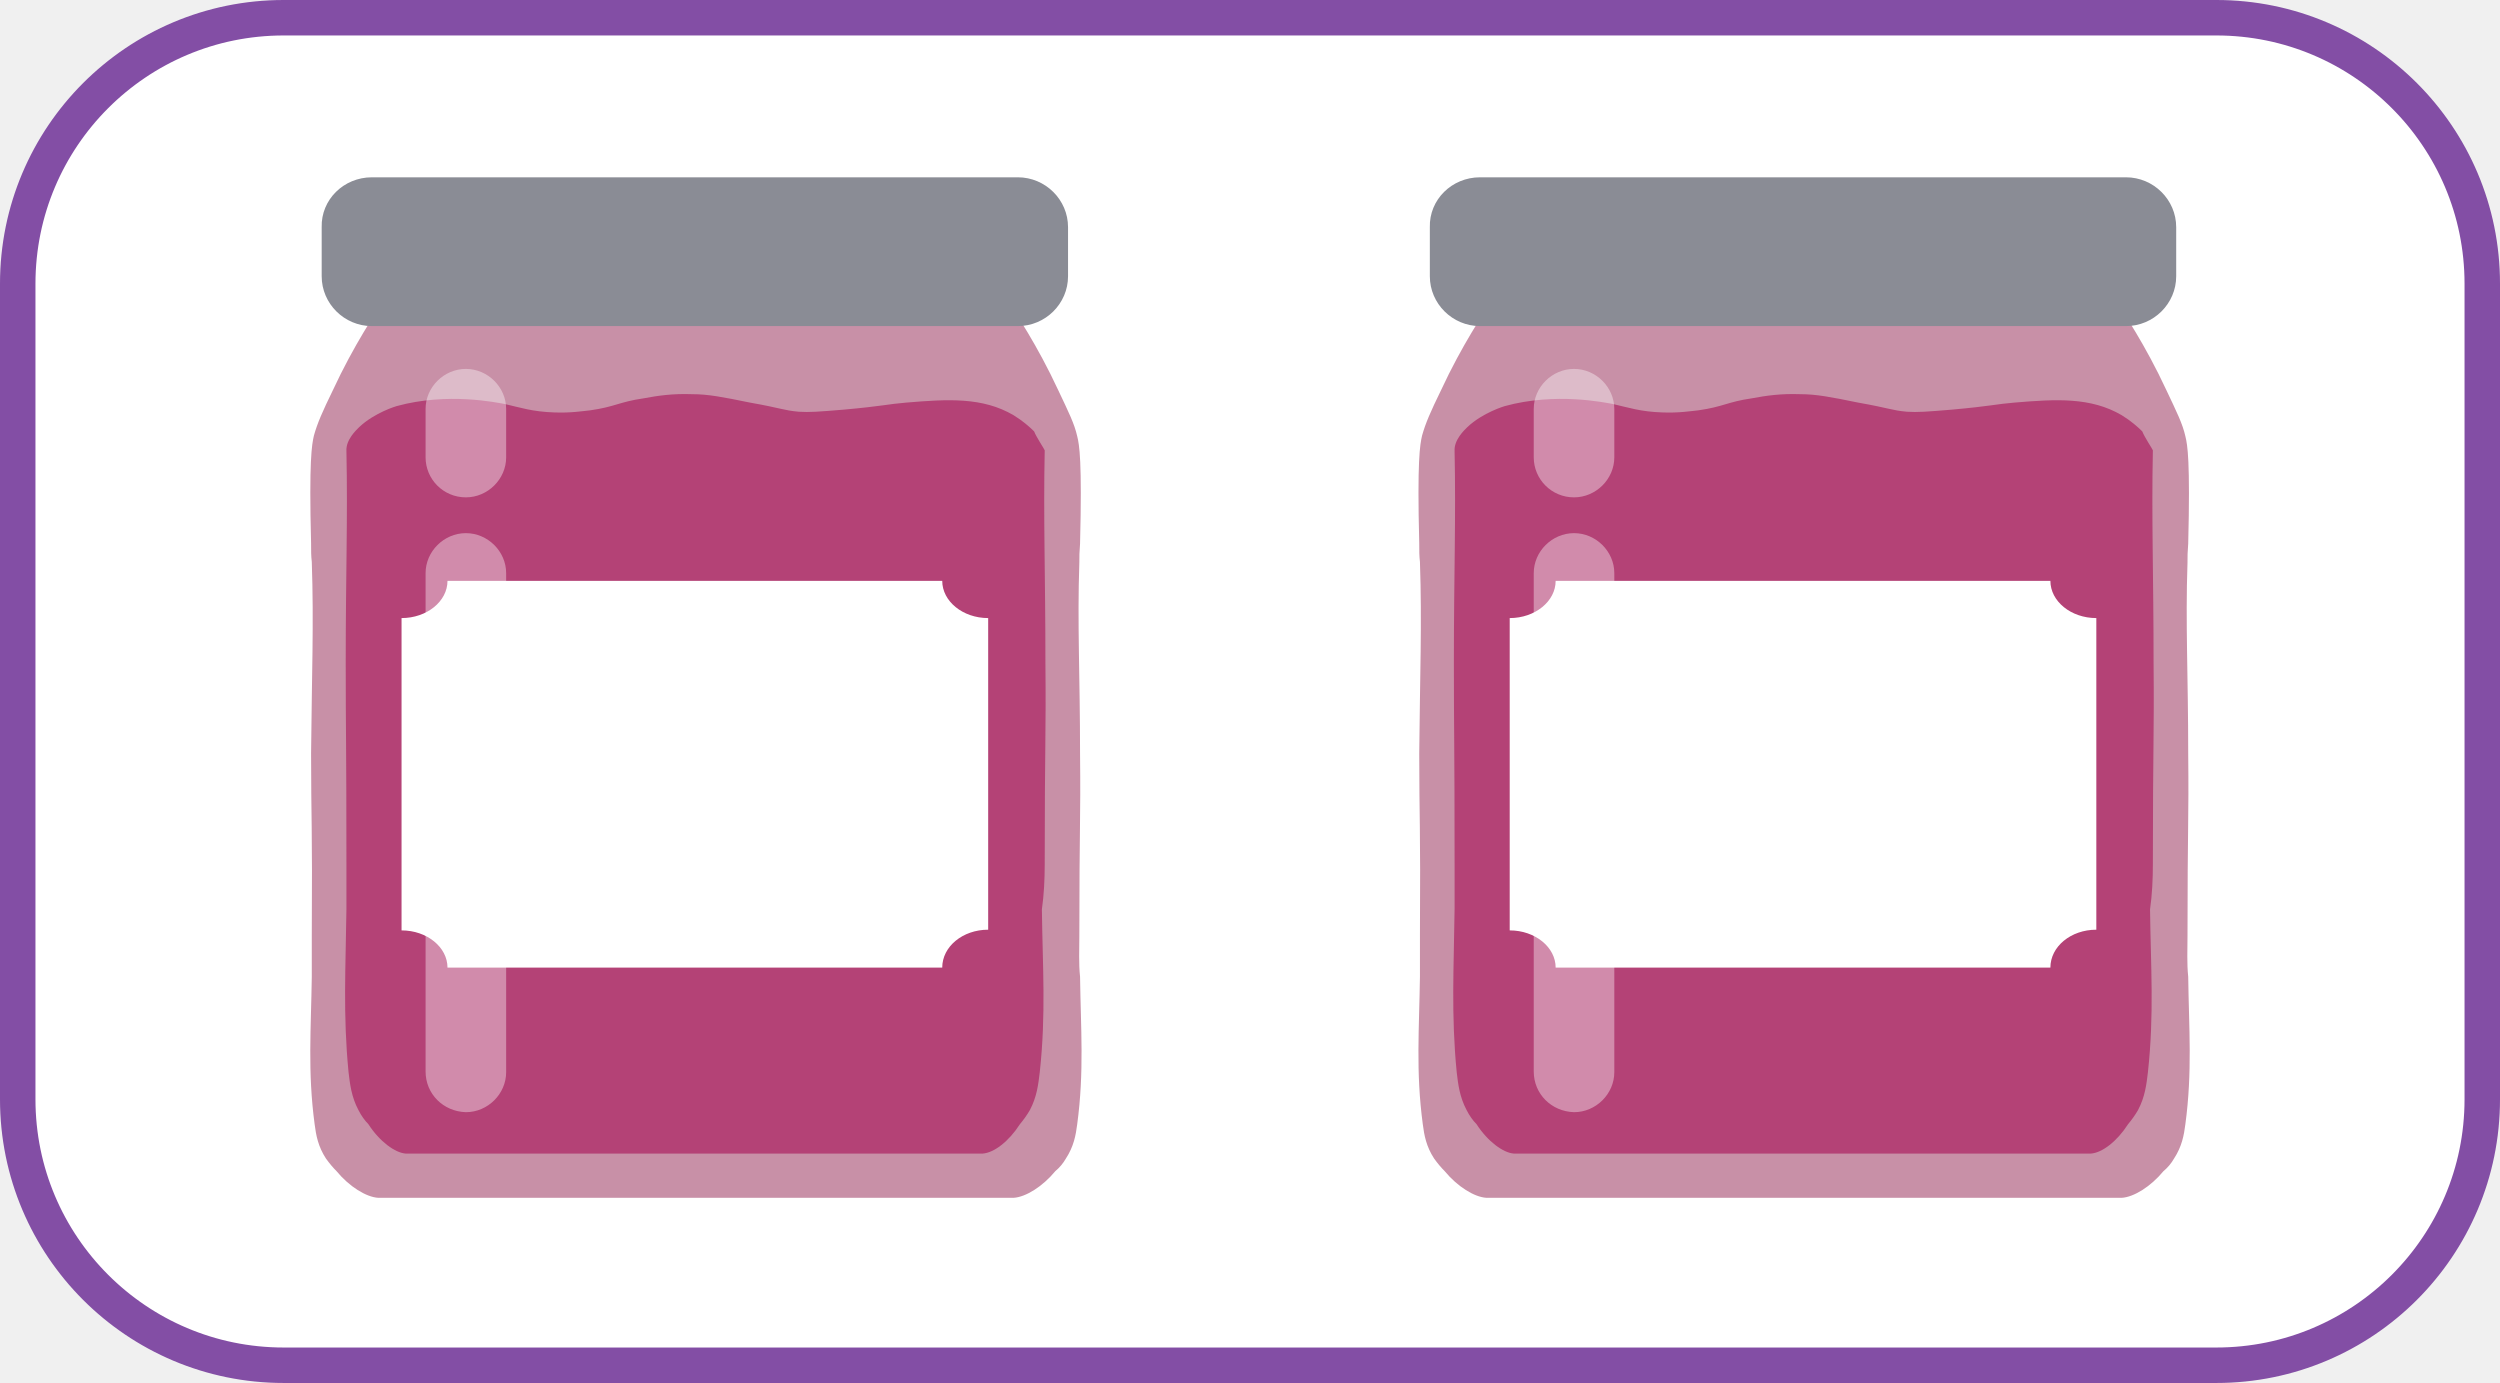
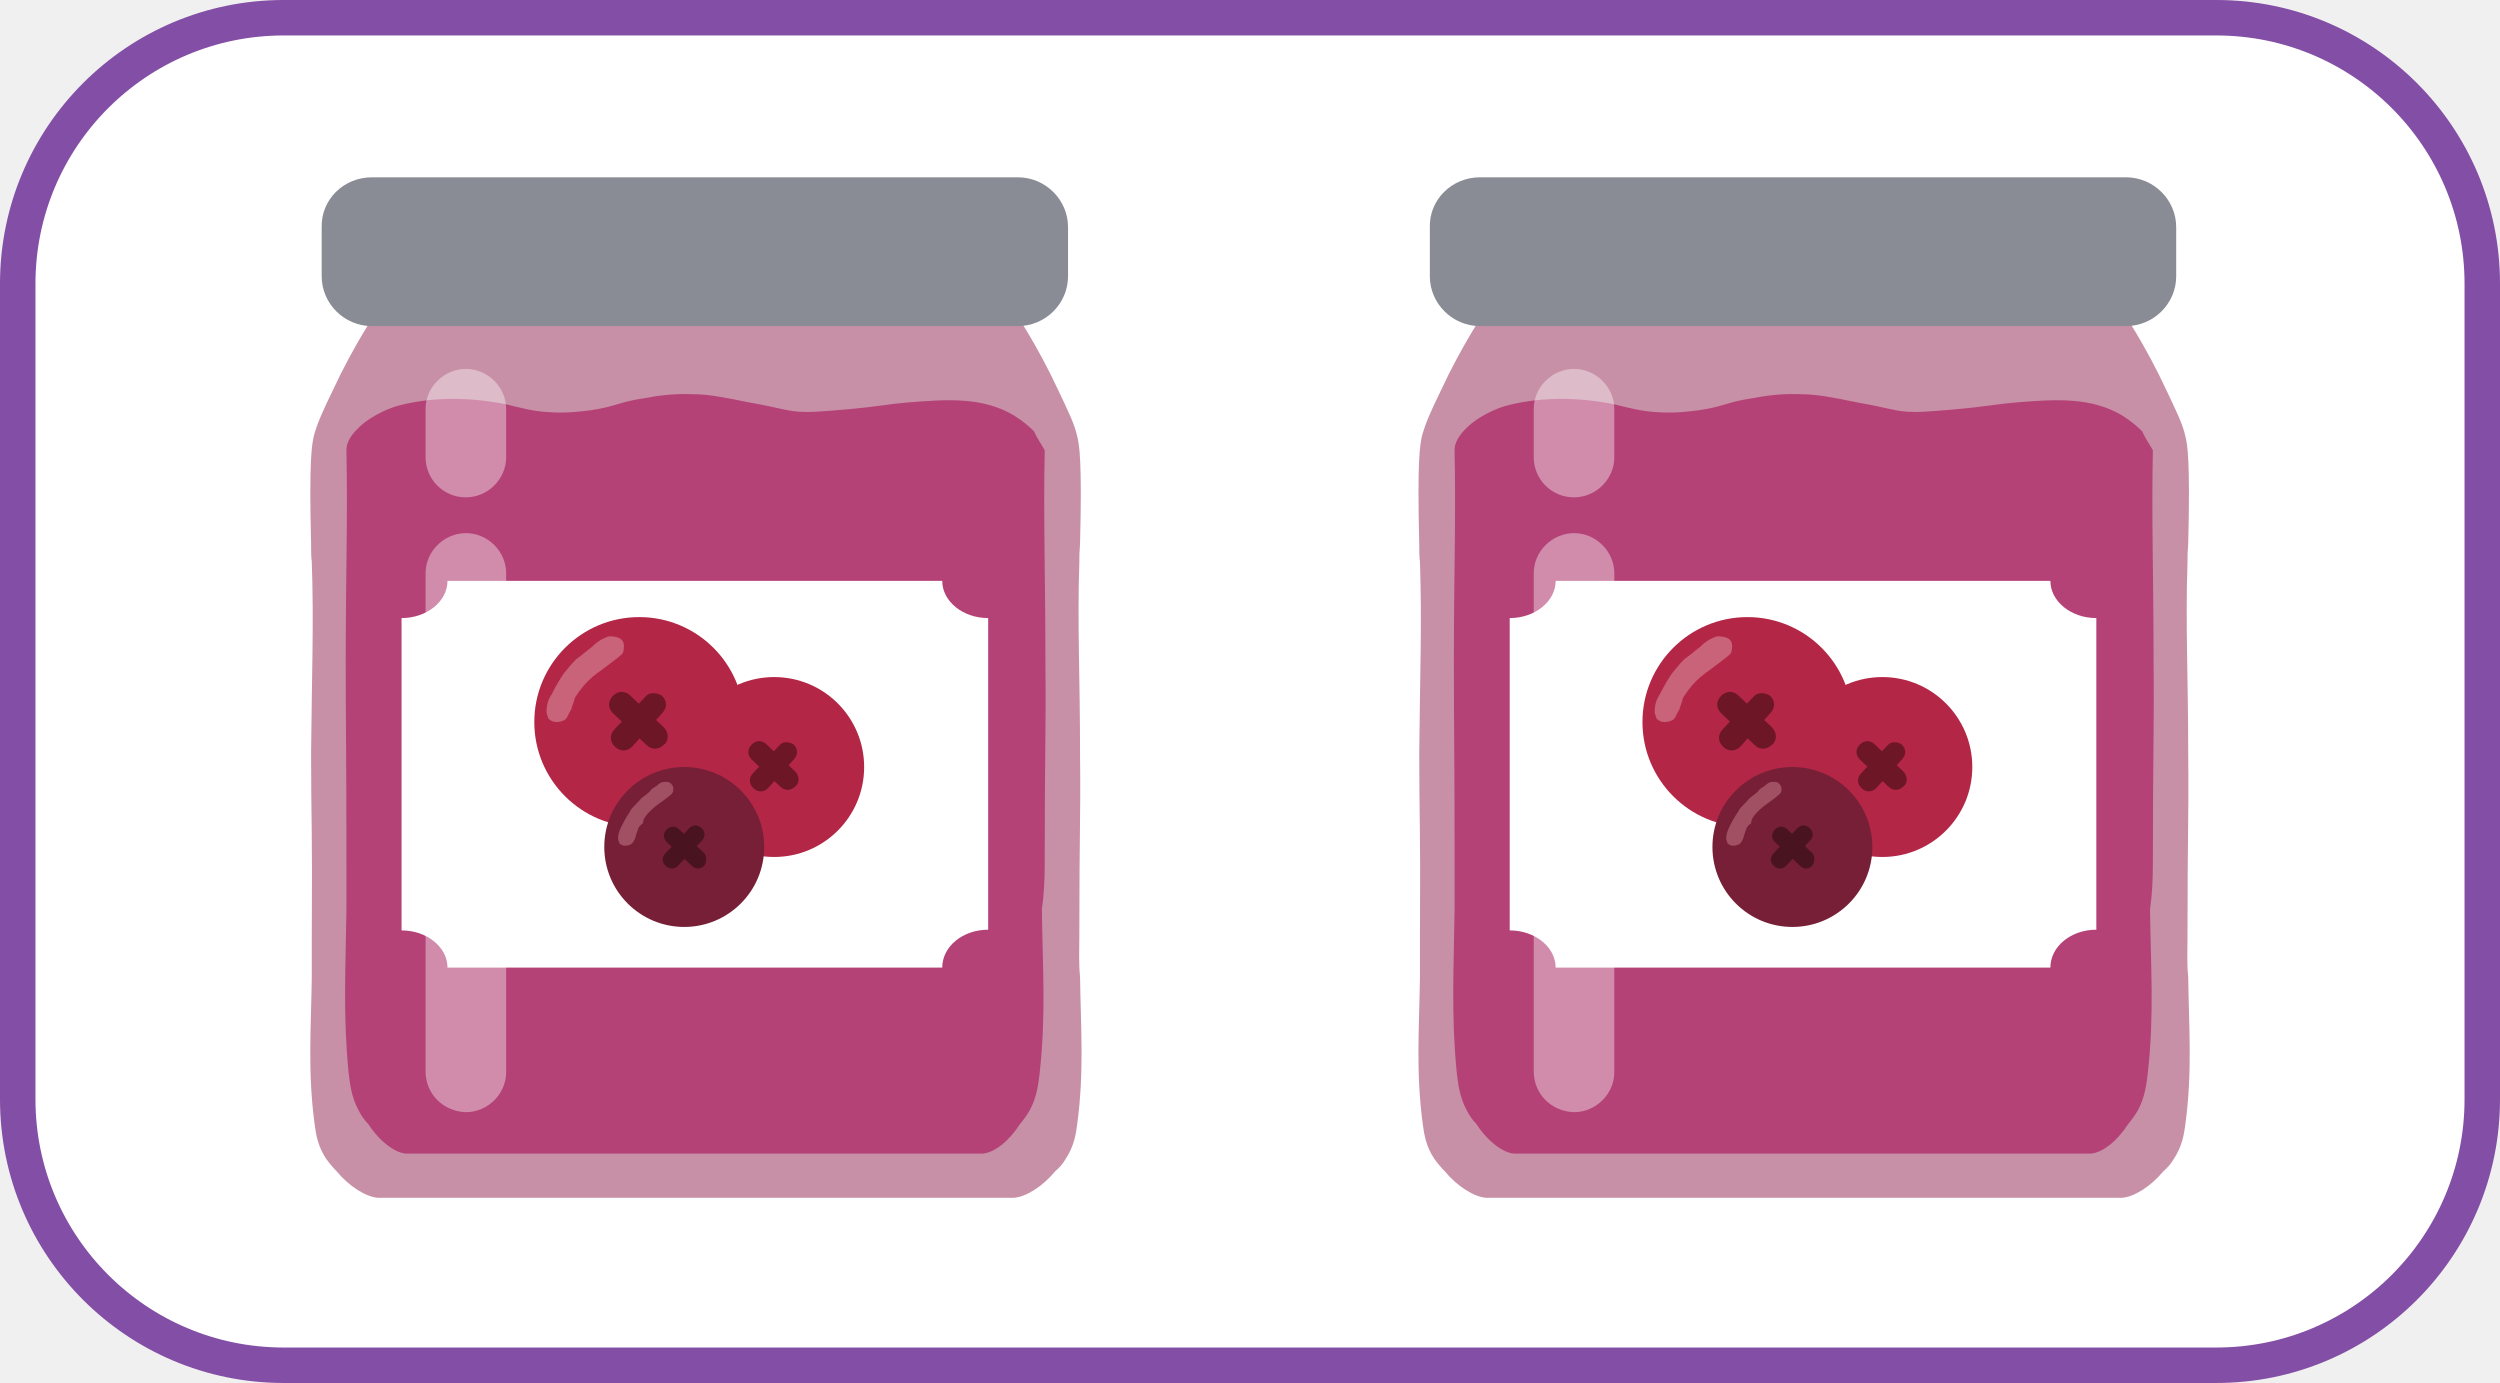
<svg xmlns="http://www.w3.org/2000/svg" viewBox="0 0 282 156" fill="none">
  <rect x="2" y="2" width="278" height="152" rx="30" fill="white" stroke="#834EA5" stroke-width="4" />
  <path d="M121.75 105.583C121.75 93.153 121.91 92.52 121.83 85.078C121.83 76.131 121.511 70.431 121.75 63.464C121.75 62.752 121.75 62.277 121.83 61.327C122.069 51.985 121.75 50.164 121.511 49.214C121.192 47.789 120.554 46.522 119.358 43.989C117.046 39.001 114.416 35.042 113.618 33.934C109.712 28.709 99.667 26.175 90.339 26.254C86.034 26.254 81.888 26.809 78.46 27.838C75.032 26.809 70.886 26.254 66.581 26.254C57.254 26.175 47.208 28.709 43.302 33.934C42.505 35.042 39.874 39.001 37.562 43.989C36.366 46.443 35.808 47.709 35.409 49.135C35.17 50.164 34.851 51.985 35.09 61.248C35.09 62.197 35.09 62.672 35.17 63.385C35.409 70.352 35.17 76.131 35.09 84.999C35.09 92.44 35.25 93.074 35.17 105.503C35.17 107.087 35.17 108.591 35.17 110.174C35.09 116.033 34.692 120.862 35.489 126.8C35.648 128.067 35.888 129.334 36.765 130.679C37.163 131.234 37.562 131.709 37.96 132.105C39.395 133.846 41.309 135.034 42.664 135.113C42.824 135.113 43.302 135.113 43.94 135.113H44.099H44.817C45.455 135.113 45.933 135.113 46.092 135.113H110.908C111.067 135.113 111.546 135.113 112.183 135.113H112.901H113.06C113.698 135.113 114.176 135.113 114.336 135.113C115.691 135.034 117.605 133.846 119.04 132.105C119.518 131.709 119.917 131.234 120.235 130.679C121.112 129.334 121.352 128.067 121.511 126.8C122.308 120.862 121.91 116.033 121.83 110.174C121.67 108.67 121.75 107.087 121.75 105.583Z" fill="#C890A7" />
  <path d="M114.814 36.784H41.947C38.837 36.784 36.286 34.251 36.286 31.163V25.621C36.206 22.533 38.758 20 41.947 20H114.814C117.923 20 120.475 22.533 120.475 25.621V31.163C120.475 34.251 117.923 36.784 114.814 36.784Z" fill="#8A8C95" />
  <path d="M117.844 97.507C117.844 83.732 118.003 83.019 117.923 74.785C117.923 64.889 117.684 58.556 117.844 50.797C117.844 50.718 116.887 49.293 116.648 48.66C116.17 48.184 115.372 47.472 114.336 46.839C110.828 44.78 106.922 45.018 102.218 45.413C100.225 45.572 99.587 45.809 95.202 46.205C92.332 46.443 91.296 46.522 90.1 46.443C88.346 46.284 88.186 46.047 84.599 45.413C81.49 44.78 79.895 44.464 78.061 44.464C75.909 44.384 74.235 44.622 72.561 44.938C69.85 45.334 69.372 45.889 66.581 46.284C65.784 46.364 64.349 46.601 62.515 46.522C60.044 46.443 58.689 45.968 56.935 45.572C56.058 45.413 50.477 44.226 44.737 45.809C44.737 45.809 42.266 46.522 40.512 48.184C40.193 48.501 38.997 49.609 39.077 50.876C39.236 58.477 38.997 64.889 38.997 74.706C38.997 82.94 39.077 83.653 39.077 97.428C39.077 99.17 39.077 100.832 39.077 102.574C38.997 109.066 38.678 114.45 39.316 120.942C39.475 122.287 39.635 123.713 40.432 125.217C40.751 125.85 41.149 126.404 41.548 126.8C42.824 128.779 44.578 130.046 45.773 130.125C45.853 130.125 46.331 130.125 46.889 130.125H47.049H47.687C48.245 130.125 48.643 130.125 48.803 130.125H107.799C107.958 130.125 108.357 130.125 108.915 130.125H109.552H109.712C110.27 130.125 110.748 130.125 110.828 130.125C112.104 130.046 113.778 128.779 115.053 126.8C115.452 126.325 115.851 125.771 116.17 125.217C116.967 123.713 117.126 122.287 117.286 120.942C118.003 114.37 117.605 109.066 117.525 102.574C117.764 100.912 117.844 99.17 117.844 97.507Z" fill="#B44276" />
  <path d="M111.466 104.87V69.719C108.596 69.719 106.284 67.819 106.284 65.523H50.477C50.477 67.819 48.165 69.719 45.295 69.719V104.949C48.165 104.949 50.477 106.849 50.477 109.145H106.284C106.284 106.77 108.596 104.87 111.466 104.87Z" fill="white" />
  <path opacity="0.39" d="M48.006 120.862V64.652C48.006 62.197 50.078 60.139 52.55 60.139C55.021 60.139 57.094 62.197 57.094 64.652V120.942C57.094 123.396 55.021 125.454 52.55 125.454C49.999 125.375 48.006 123.396 48.006 120.862Z" fill="white" />
  <path opacity="0.39" d="M48.006 51.589V46.126C48.006 43.672 50.078 41.613 52.55 41.613C55.021 41.613 57.094 43.672 57.094 46.126V51.589C57.094 54.043 55.021 56.102 52.55 56.102C49.999 56.102 48.006 54.043 48.006 51.589Z" fill="white" />
+   <path d="M87.329 96.667C92.933 96.667 97.476 92.124 97.476 86.52C97.476 80.915 92.933 76.373 87.329 76.373C81.725 76.373 77.182 80.915 77.182 86.52C77.182 92.124 81.725 96.667 87.329 96.667Z" fill="#B32646" />
+   <path d="M89.697 88.718C89.189 89.225 88.513 89.225 88.006 88.718L84.792 85.674C84.285 85.167 84.285 84.49 84.792 83.983C85.3 83.475 85.976 83.475 86.484 83.983L89.697 87.027C90.204 87.534 90.204 88.38 89.697 88.718Z" fill="#6C1626" />
+   <path d="M89.528 83.983C90.035 84.49 90.035 85.167 89.528 85.674L86.653 88.887C86.145 89.395 85.469 89.395 84.962 88.887C84.454 88.38 84.454 87.704 84.962 87.196L88.006 83.983C88.344 83.645 89.02 83.645 89.528 83.983Z" fill="#6C1626" />
+   <path d="M72.109 93.284C78.647 93.284 83.947 87.984 83.947 81.446C83.947 74.908 78.647 69.608 72.109 69.608C65.571 69.608 60.27 74.908 60.27 81.446C60.27 87.984 65.571 93.284 72.109 93.284Z" fill="#B32646" />
+   <path d="M74.871 84.011C74.279 84.603 73.49 84.603 72.898 84.011L69.149 80.46C68.557 79.868 68.557 79.078 69.149 78.487C69.741 77.895 70.53 77.895 71.122 78.487L74.871 82.038C75.463 82.63 75.463 83.616 74.871 84.011Z" fill="#6C1626" />
+   <path d="M74.674 78.487C75.266 79.079 75.266 79.868 74.674 80.46L71.32 84.208C70.728 84.8 69.938 84.8 69.346 84.208C68.754 83.617 68.754 82.827 69.346 82.235L72.898 78.487C73.293 78.092 74.082 78.092 74.674 78.487Z" fill="#6C1626" />
+   <path d="M67.373 75.922C67.965 75.527 68.952 74.738 69.741 74.146C69.938 73.949 70.333 73.751 70.333 73.357C70.333 73.357 70.53 72.567 70.136 72.173C69.741 71.778 68.952 71.778 68.754 71.778C68.557 71.778 68.162 71.975 67.768 72.173C67.176 72.567 66.979 72.765 66.781 72.962C65.992 73.554 65.598 73.949 65.006 74.343C64.216 75.132 63.822 75.724 63.624 75.922C63.23 76.513 62.835 77.105 62.243 78.289C61.849 78.881 61.651 79.473 61.651 80.262C61.651 80.657 61.849 80.854 61.849 81.052C62.243 81.446 62.638 81.446 62.835 81.446C63.23 81.446 63.624 81.249 63.624 81.249C64.019 81.052 64.019 80.657 64.414 80.065C64.611 79.473 64.611 79.473 64.808 78.881C64.808 78.684 65.006 78.487 65.4 77.895C65.992 77.105 66.584 76.513 67.373 75.922Z" fill="#C8637A" />
+   <path d="M77.182 104.559C82.164 104.559 86.202 100.521 86.202 95.539C86.202 90.558 82.164 86.52 77.182 86.52C72.201 86.52 68.163 90.558 68.163 95.539C68.163 100.521 72.201 104.559 77.182 104.559Z" fill="#761F36" />
+   <path d="M79.437 97.653C79.014 98.076 78.451 98.076 78.028 97.653L75.209 94.975C74.786 94.552 74.786 93.989 75.209 93.566C75.632 93.143 76.196 93.143 76.618 93.566L79.437 96.244C79.719 96.526 79.719 97.23 79.437 97.653Z" fill="#49131F" />
+   <path d="M79.155 93.425C79.578 93.848 79.578 94.412 79.155 94.835L76.478 97.653C76.055 98.076 75.491 98.076 75.068 97.653C74.645 97.23 74.645 96.667 75.068 96.244L77.746 93.425C78.169 93.002 78.732 93.002 79.155 93.425Z" fill="#49131F" />
+   <path d="M73.518 91.311C73.941 90.888 74.645 90.466 75.35 89.902C75.491 89.761 75.773 89.62 75.914 89.338C75.914 89.338 76.055 88.775 75.773 88.493C75.491 88.07 74.927 88.211 74.786 88.211C74.645 88.211 74.363 88.352 74.082 88.634C73.659 88.915 73.377 89.056 73.377 89.197C72.813 89.761 72.39 89.902 72.109 90.325C71.545 90.888 71.122 91.311 71.122 91.452C70.84 91.875 70.558 92.298 70.135 93.143C69.854 93.707 69.713 94.13 69.713 94.553C69.713 94.835 69.854 94.975 69.854 95.116C70.135 95.398 70.417 95.398 70.558 95.398C70.84 95.398 71.122 95.257 71.122 95.257C71.404 95.116 71.545 94.835 71.686 94.412C71.827 93.989 71.827 93.848 71.968 93.566C71.968 93.425 72.109 93.143 72.531 92.862C72.531 92.298 72.954 91.875 73.518 91.311Z" fill="#A05062" />
  <path d="M246.75 105.583C246.75 93.153 246.91 92.52 246.83 85.078C246.83 76.131 246.511 70.431 246.75 63.464C246.75 62.752 246.75 62.277 246.83 61.327C247.069 51.985 246.75 50.164 246.511 49.214C246.192 47.789 245.554 46.522 244.358 43.989C242.046 39.001 239.416 35.042 238.618 33.934C234.712 28.709 224.667 26.175 215.339 26.254C211.034 26.254 206.888 26.809 203.46 27.838C200.032 26.809 195.886 26.254 191.581 26.254C182.254 26.175 172.208 28.709 168.302 33.934C167.505 35.042 164.874 39.001 162.562 43.989C161.366 46.443 160.808 47.709 160.409 49.135C160.17 50.164 159.851 51.985 160.09 61.248C160.09 62.197 160.09 62.672 160.17 63.385C160.409 70.352 160.17 76.131 160.09 84.999C160.09 92.44 160.25 93.074 160.17 105.503C160.17 107.087 160.17 108.591 160.17 110.174C160.09 116.033 159.692 120.862 160.489 126.8C160.648 128.067 160.888 129.334 161.765 130.679C162.163 131.234 162.562 131.709 162.96 132.105C164.395 133.846 166.309 135.034 167.664 135.113C167.824 135.113 168.302 135.113 168.94 135.113H169.099H169.817C170.454 135.113 170.933 135.113 171.092 135.113H235.908C236.067 135.113 236.546 135.113 237.183 135.113H237.901H238.06C238.698 135.113 239.176 135.113 239.336 135.113C240.691 135.034 242.605 133.846 244.04 132.105C244.518 131.709 244.917 131.234 245.235 130.679C246.112 129.334 246.352 128.067 246.511 126.8C247.308 120.862 246.91 116.033 246.83 110.174C246.67 108.67 246.75 107.087 246.75 105.583Z" fill="#C890A7" />
  <path d="M239.814 36.784H166.947C163.837 36.784 161.286 34.251 161.286 31.163V25.621C161.206 22.533 163.758 20 166.947 20H239.814C242.923 20 245.475 22.533 245.475 25.621V31.163C245.475 34.251 242.923 36.784 239.814 36.784Z" fill="#8A8C95" />
  <path d="M242.844 97.507C242.844 83.732 243.003 83.019 242.923 74.785C242.923 64.889 242.684 58.556 242.844 50.797C242.844 50.718 241.887 49.293 241.648 48.66C241.17 48.184 240.372 47.472 239.336 46.839C235.828 44.78 231.922 45.018 227.218 45.413C225.225 45.572 224.587 45.809 220.202 46.205C217.332 46.443 216.296 46.522 215.1 46.443C213.346 46.284 213.186 46.047 209.599 45.413C206.49 44.78 204.895 44.464 203.062 44.464C200.909 44.384 199.235 44.622 197.561 44.938C194.85 45.334 194.372 45.889 191.581 46.284C190.784 46.364 189.349 46.601 187.515 46.522C185.044 46.443 183.689 45.968 181.935 45.572C181.058 45.413 175.477 44.226 169.737 45.809C169.737 45.809 167.266 46.522 165.512 48.184C165.193 48.501 163.997 49.609 164.077 50.876C164.236 58.477 163.997 64.889 163.997 74.706C163.997 82.94 164.077 83.653 164.077 97.428C164.077 99.17 164.077 100.832 164.077 102.574C163.997 109.066 163.678 114.45 164.316 120.942C164.475 122.287 164.635 123.713 165.432 125.217C165.751 125.85 166.149 126.404 166.548 126.8C167.824 128.779 169.577 130.046 170.773 130.125C170.853 130.125 171.331 130.125 171.889 130.125H172.049H172.687C173.245 130.125 173.643 130.125 173.803 130.125H232.799C232.958 130.125 233.357 130.125 233.915 130.125H234.552H234.712C235.27 130.125 235.748 130.125 235.828 130.125C237.104 130.046 238.778 128.779 240.053 126.8C240.452 126.325 240.851 125.771 241.17 125.217C241.967 123.713 242.126 122.287 242.286 120.942C243.003 114.37 242.605 109.066 242.525 102.574C242.764 100.912 242.844 99.17 242.844 97.507Z" fill="#B44276" />
  <path d="M236.466 104.87V69.719C233.596 69.719 231.284 67.819 231.284 65.523H175.477C175.477 67.819 173.165 69.719 170.295 69.719V104.949C173.165 104.949 175.477 106.849 175.477 109.145H231.284C231.284 106.77 233.596 104.87 236.466 104.87Z" fill="white" />
  <path opacity="0.39" d="M173.006 120.862V64.652C173.006 62.197 175.078 60.139 177.55 60.139C180.021 60.139 182.094 62.197 182.094 64.652V120.942C182.094 123.396 180.021 125.454 177.55 125.454C174.999 125.375 173.006 123.396 173.006 120.862Z" fill="white" />
  <path opacity="0.39" d="M173.006 51.589V46.126C173.006 43.672 175.078 41.613 177.55 41.613C180.021 41.613 182.094 43.672 182.094 46.126V51.589C182.094 54.043 180.021 56.102 177.55 56.102C174.999 56.102 173.006 54.043 173.006 51.589Z" fill="white" />
+   <path d="M212.329 96.667C217.933 96.667 222.476 92.124 222.476 86.52C222.476 80.915 217.933 76.373 212.329 76.373C206.725 76.373 202.182 80.915 202.182 86.52C202.182 92.124 206.725 96.667 212.329 96.667Z" fill="#B32646" />
+   <path d="M214.697 88.718C214.189 89.225 213.513 89.225 213.006 88.718L209.792 85.674C209.285 85.167 209.285 84.49 209.792 83.983C210.3 83.475 210.976 83.475 211.484 83.983L214.697 87.027C215.204 87.534 215.204 88.38 214.697 88.718Z" fill="#6C1626" />
+   <path d="M214.528 83.983C215.035 84.49 215.035 85.167 214.528 85.674L211.653 88.887C211.145 89.395 210.469 89.395 209.962 88.887C209.454 88.38 209.454 87.704 209.962 87.196L213.006 83.983C213.344 83.645 214.02 83.645 214.528 83.983Z" fill="#6C1626" />
+   <path d="M197.109 93.284C203.647 93.284 208.947 87.984 208.947 81.446C208.947 74.908 203.647 69.608 197.109 69.608C190.571 69.608 185.27 74.908 185.27 81.446C185.27 87.984 190.571 93.284 197.109 93.284Z" fill="#B32646" />
+   <path d="M199.871 84.011C199.279 84.603 198.49 84.603 197.898 84.011L194.149 80.46C193.557 79.868 193.557 79.078 194.149 78.487C194.741 77.895 195.53 77.895 196.122 78.487L199.871 82.038C200.463 82.63 200.463 83.616 199.871 84.011Z" fill="#6C1626" />
+   <path d="M199.674 78.487C200.266 79.079 200.266 79.868 199.674 80.46L196.319 84.208C195.728 84.8 194.938 84.8 194.346 84.208C193.755 83.617 193.755 82.827 194.346 82.235L197.898 78.487C198.293 78.092 199.082 78.092 199.674 78.487Z" fill="#6C1626" />
+   <path d="M192.373 75.922C192.965 75.527 193.952 74.738 194.741 74.146C194.938 73.949 195.333 73.751 195.333 73.357C195.333 73.357 195.53 72.567 195.136 72.173C194.741 71.778 193.952 71.778 193.754 71.778C193.557 71.778 193.163 71.975 192.768 72.173C192.176 72.567 191.979 72.765 191.781 72.962C190.992 73.554 190.598 73.949 190.006 74.343C189.216 75.132 188.822 75.724 188.625 75.922C188.23 76.513 187.835 77.105 187.243 78.289C186.849 78.881 186.651 79.473 186.651 80.262C186.651 80.657 186.849 80.854 186.849 81.052C187.243 81.446 187.638 81.446 187.835 81.446C188.23 81.446 188.625 81.249 188.625 81.249C189.019 81.052 189.019 80.657 189.414 80.065C189.611 79.473 189.611 79.473 189.808 78.881C189.808 78.684 190.006 78.487 190.4 77.895C190.992 77.105 191.584 76.513 192.373 75.922Z" fill="#C8637A" />
+   <path d="M202.182 104.559C207.164 104.559 211.202 100.521 211.202 95.539C211.202 90.558 207.164 86.52 202.182 86.52C197.201 86.52 193.163 90.558 193.163 95.539C193.163 100.521 197.201 104.559 202.182 104.559Z" fill="#761F36" />
+   <path d="M204.437 97.653C204.014 98.076 203.451 98.076 203.028 97.653L200.209 94.975C199.786 94.552 199.786 93.989 200.209 93.566C200.632 93.143 201.196 93.143 201.618 93.566L204.437 96.244C204.719 96.526 204.719 97.23 204.437 97.653Z" fill="#49131F" />
+   <path d="M204.155 93.425C204.578 93.848 204.578 94.412 204.155 94.835L201.478 97.653C201.055 98.076 200.491 98.076 200.068 97.653C199.645 97.23 199.645 96.667 200.068 96.244L202.746 93.425C203.169 93.002 203.732 93.002 204.155 93.425Z" fill="#49131F" />
+   <path d="M198.518 91.311C198.941 90.888 199.645 90.466 200.35 89.902C200.491 89.761 200.773 89.62 200.914 89.338C200.914 89.338 201.055 88.775 200.773 88.493C200.491 88.07 199.927 88.211 199.786 88.211C199.645 88.211 199.363 88.352 199.082 88.634C198.659 88.915 198.377 89.056 198.377 89.197C197.813 89.761 197.39 89.902 197.109 90.325C196.545 90.888 196.122 91.311 196.122 91.452C195.84 91.875 195.558 92.298 195.135 93.143C194.854 93.707 194.713 94.13 194.713 94.553C194.713 94.835 194.854 94.975 194.854 95.116C195.135 95.398 195.417 95.398 195.558 95.398C195.84 95.398 196.122 95.257 196.122 95.257C196.404 95.116 196.545 94.835 196.686 94.412C196.827 93.989 196.827 93.848 196.968 93.566C196.968 93.425 197.109 93.143 197.531 92.862C197.531 92.298 197.954 91.875 198.518 91.311Z" fill="#A05062" />
</svg>
